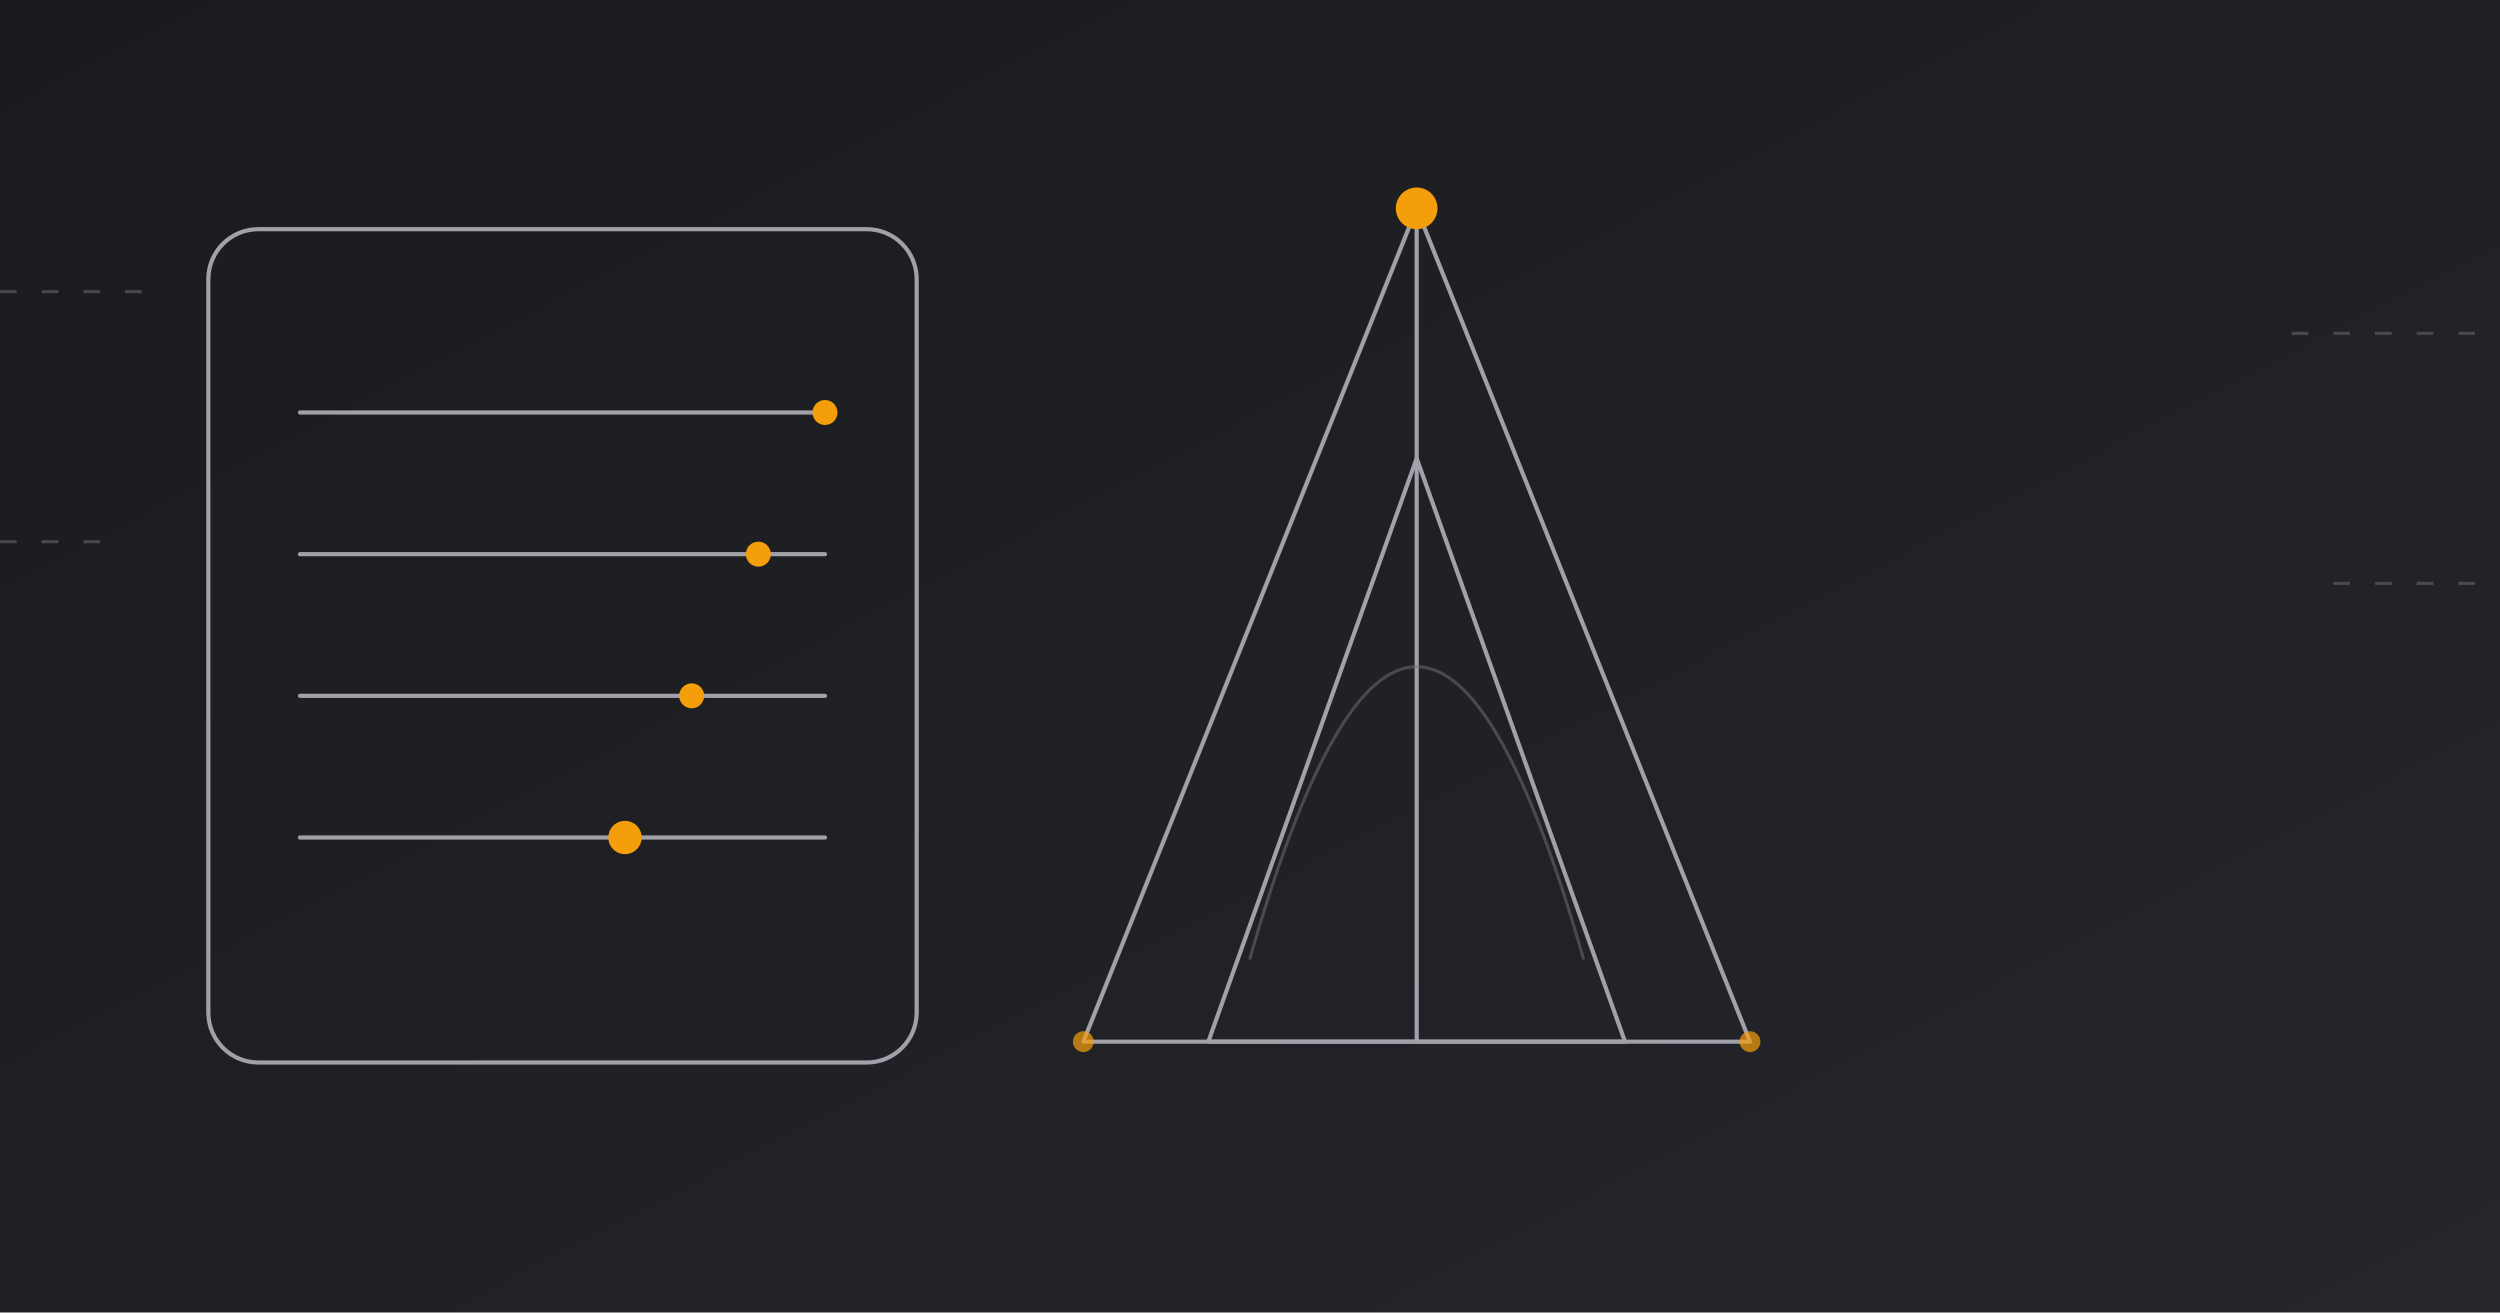
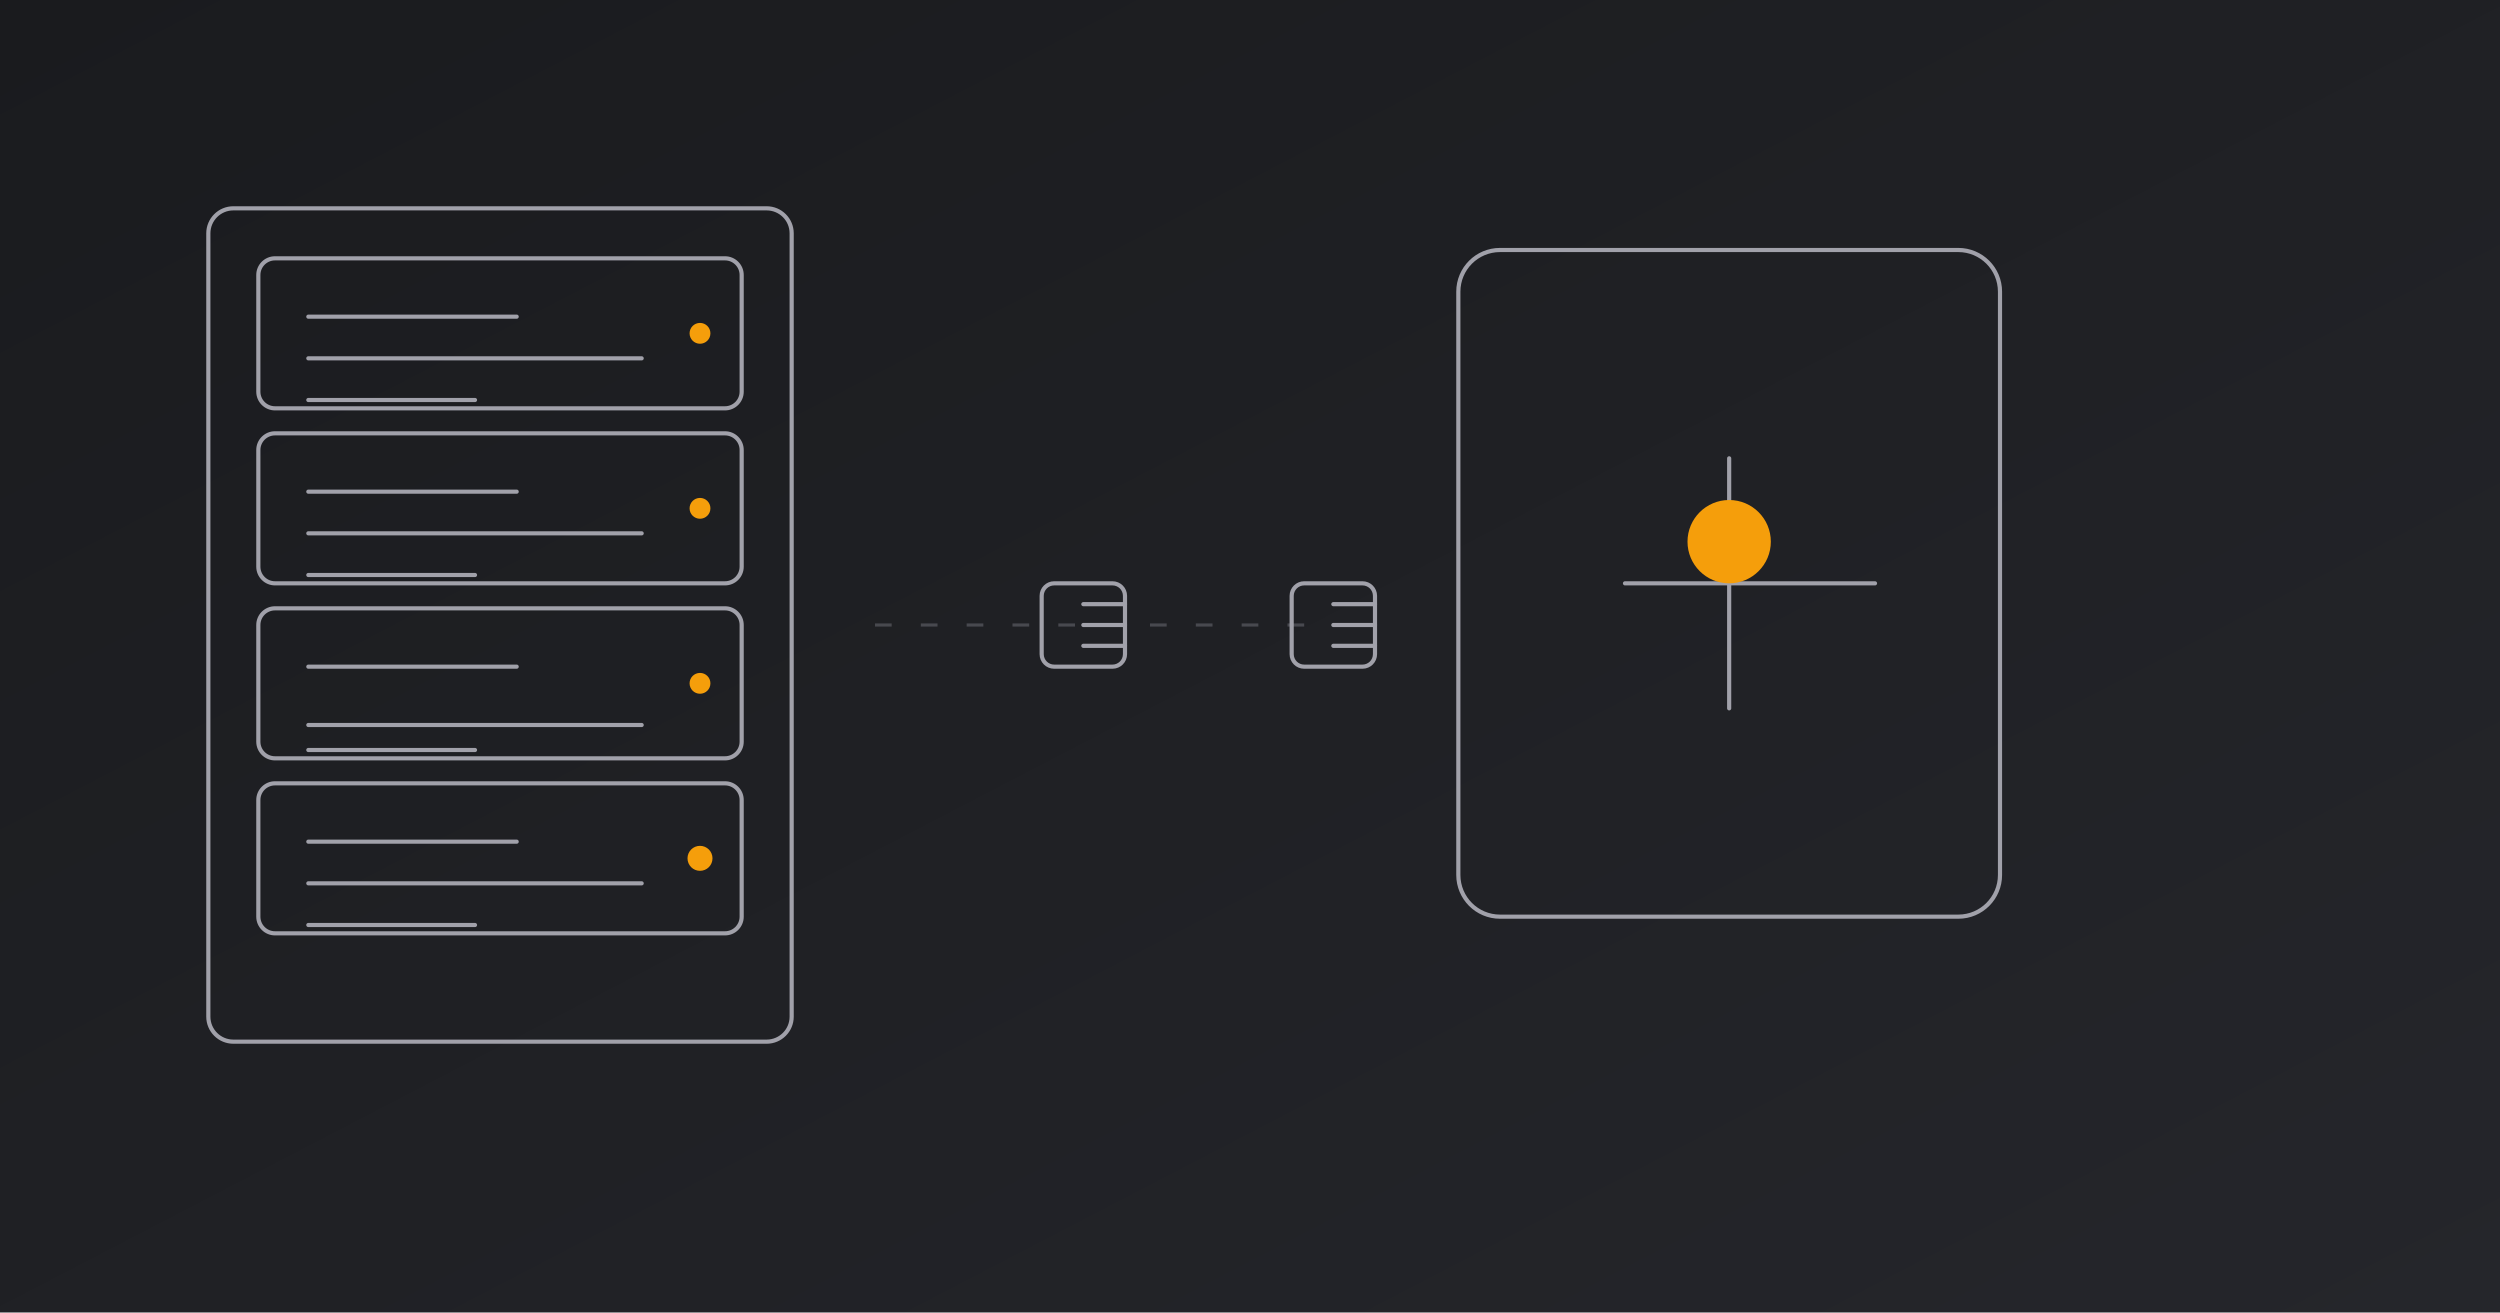
<svg xmlns="http://www.w3.org/2000/svg" width="1200" height="630" viewBox="0 0 1200 630" role="img" aria-labelledby="t d">
  <defs>
    <linearGradient id="bg" x1="0" y1="0" x2="1" y2="1">
      <stop offset="0" stop-color="#1a1b1e" />
      <stop offset="1" stop-color="#25262b" />
-     </linearGradient>
-     <linearGradient id="rise" x1="0" y1="1" x2="0" y2="0">
-       <stop offset="0" stop-color="#f59e0b" />
-       <stop offset="1" stop-color="#fbbf24" />
    </linearGradient>
    <style>
      .line { stroke: #a1a1aa; stroke-width: 2; fill: none; stroke-linecap: round; stroke-linejoin: round; }
      .accent { fill: #f59e0b; }
      .dim { stroke: #71717a; stroke-width: 1.5; fill: none; opacity: 0.5; }
    </style>
  </defs>
  <rect width="1200" height="630" fill="url(#bg)" />
-   <g transform="translate(100 110)">
-     <rect class="line" x="0" y="0" width="340" height="400" rx="24" />
-     <path class="line" d="M44 88h252M44 156h252M44 224h252M44 292h252" />
-     <circle class="accent" cx="296" cy="88" r="6" />
-     <circle class="accent" cx="264" cy="156" r="6" />
-     <circle class="accent" cx="232" cy="224" r="6" />
-     <circle class="accent" cx="200" cy="292" r="8">
+   <g transform="translate(100 100)">
+     <rect class="line" x="0" y="0" width="280" height="400" rx="12" />
+     <rect class="line" x="24" y="24" width="232" height="72" rx="8" />
+     <path class="line" d="M48 52h100M48 72h160M48 92h80" />
+     <circle class="accent" cx="236" cy="60" r="5" />
+     <rect class="line" x="24" y="108" width="232" height="72" rx="8" />
+     <path class="line" d="M48 136h100M48 156h160M48 176h80" />
+     <circle class="accent" cx="236" cy="144" r="5" />
+     <rect class="line" x="24" y="192" width="232" height="72" rx="8" />
+     <path class="line" d="M48 220h100M48 248h160M48 260h80" />
+     <circle class="accent" cx="236" cy="228" r="5" />
+     <rect class="line" x="24" y="276" width="232" height="72" rx="8" />
+     <path class="line" d="M48 304h100M48 324h160M48 344h80" />
+     <circle class="accent" cx="236" cy="312" r="6">
      <animate attributeName="opacity" values="0.8;1;0.8" dur="2.2s" repeatCount="indefinite" />
    </circle>
  </g>
-   <g transform="translate(520 100)">
-     <path class="line" d="M0 400 L160 0 L320 400 Z" />
-     <path class="line" d="M60 400 L160 120 L260 400 Z" />
-     <path class="line" d="M160 0 v400" />
-     <circle class="accent" cx="160" cy="0" r="10">
-       <animate attributeName="r" values="8;12;8" dur="2.5s" repeatCount="indefinite" />
+   <g transform="translate(420 240)">
+     <path class="dim" d="M0 60H240" stroke-dasharray="8 14" stroke-dashoffset="0">
+       <animate attributeName="stroke-dashoffset" values="0;-80;0" keyTimes="0;0.3;1" dur="4s" repeatCount="indefinite" />
+     </path>
+     <rect class="line" x="80" y="40" width="40" height="40" rx="6" />
+     <rect class="line" x="200" y="40" width="40" height="40" rx="6" />
+     <path class="line" d="M100 50h20M100 60h20M100 70h20" stroke-width="1.5" />
+     <path class="line" d="M220 50h20M220 60h20M220 70h20" stroke-width="1.5" />
+   </g>
+   <g transform="translate(660 100)">
+     <rect class="line" x="40" y="20" width="260" height="320" rx="20" />
+     <path class="line" d="M120 180h120M170 120v120" />
+     <circle class="accent" cx="170" cy="160" r="20">
+       <animate attributeName="r" values="16;22;16" dur="2.5s" repeatCount="indefinite" />
    </circle>
-     <circle class="accent" cx="0" cy="400" r="5" opacity="0.7" />
-     <circle class="accent" cx="320" cy="400" r="5" opacity="0.7" />
-     <path class="dim" stroke="url(#rise)" stroke-width="4" fill="none" stroke-linecap="round" d="M80 360 Q160 80 240 360" opacity="0.6">
-       <animate attributeName="opacity" values="0.4;0.7;0.4" dur="3s" repeatCount="indefinite" />
-     </path>
  </g>
-   <path class="dim" d="M0 140h80M0 260h60M1100 160h100M1120 280h80" stroke-dasharray="8 12">
-     <animate attributeName="stroke-dashoffset" values="0;-40" dur="12s" repeatCount="indefinite" />
-   </path>
</svg>
